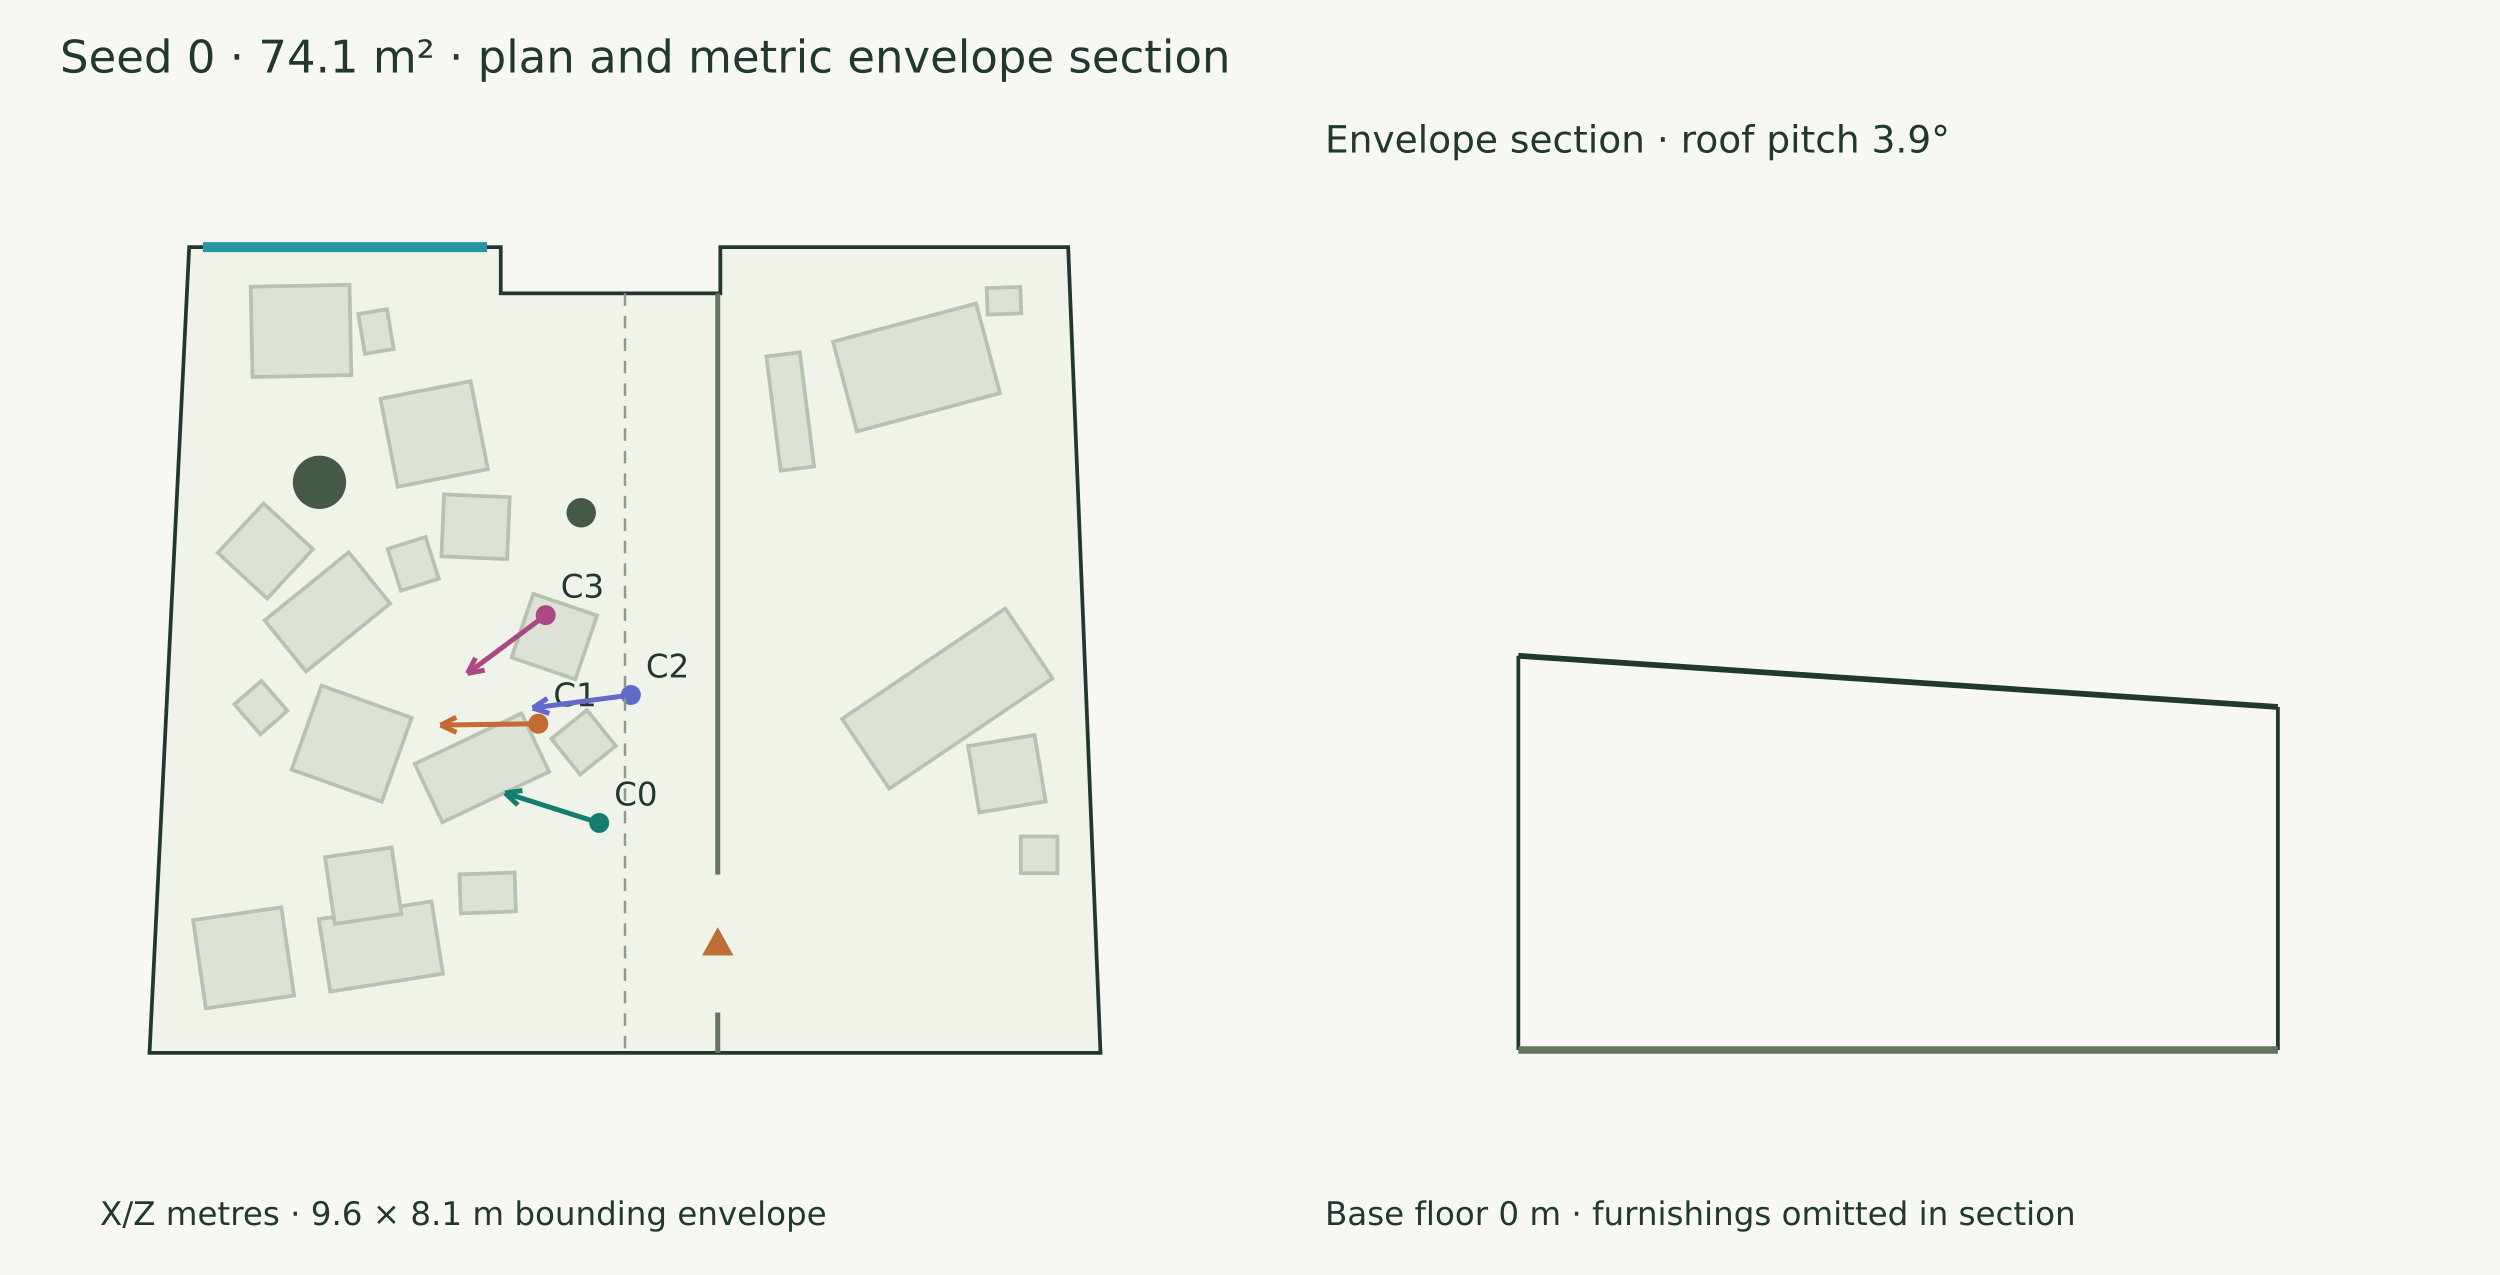
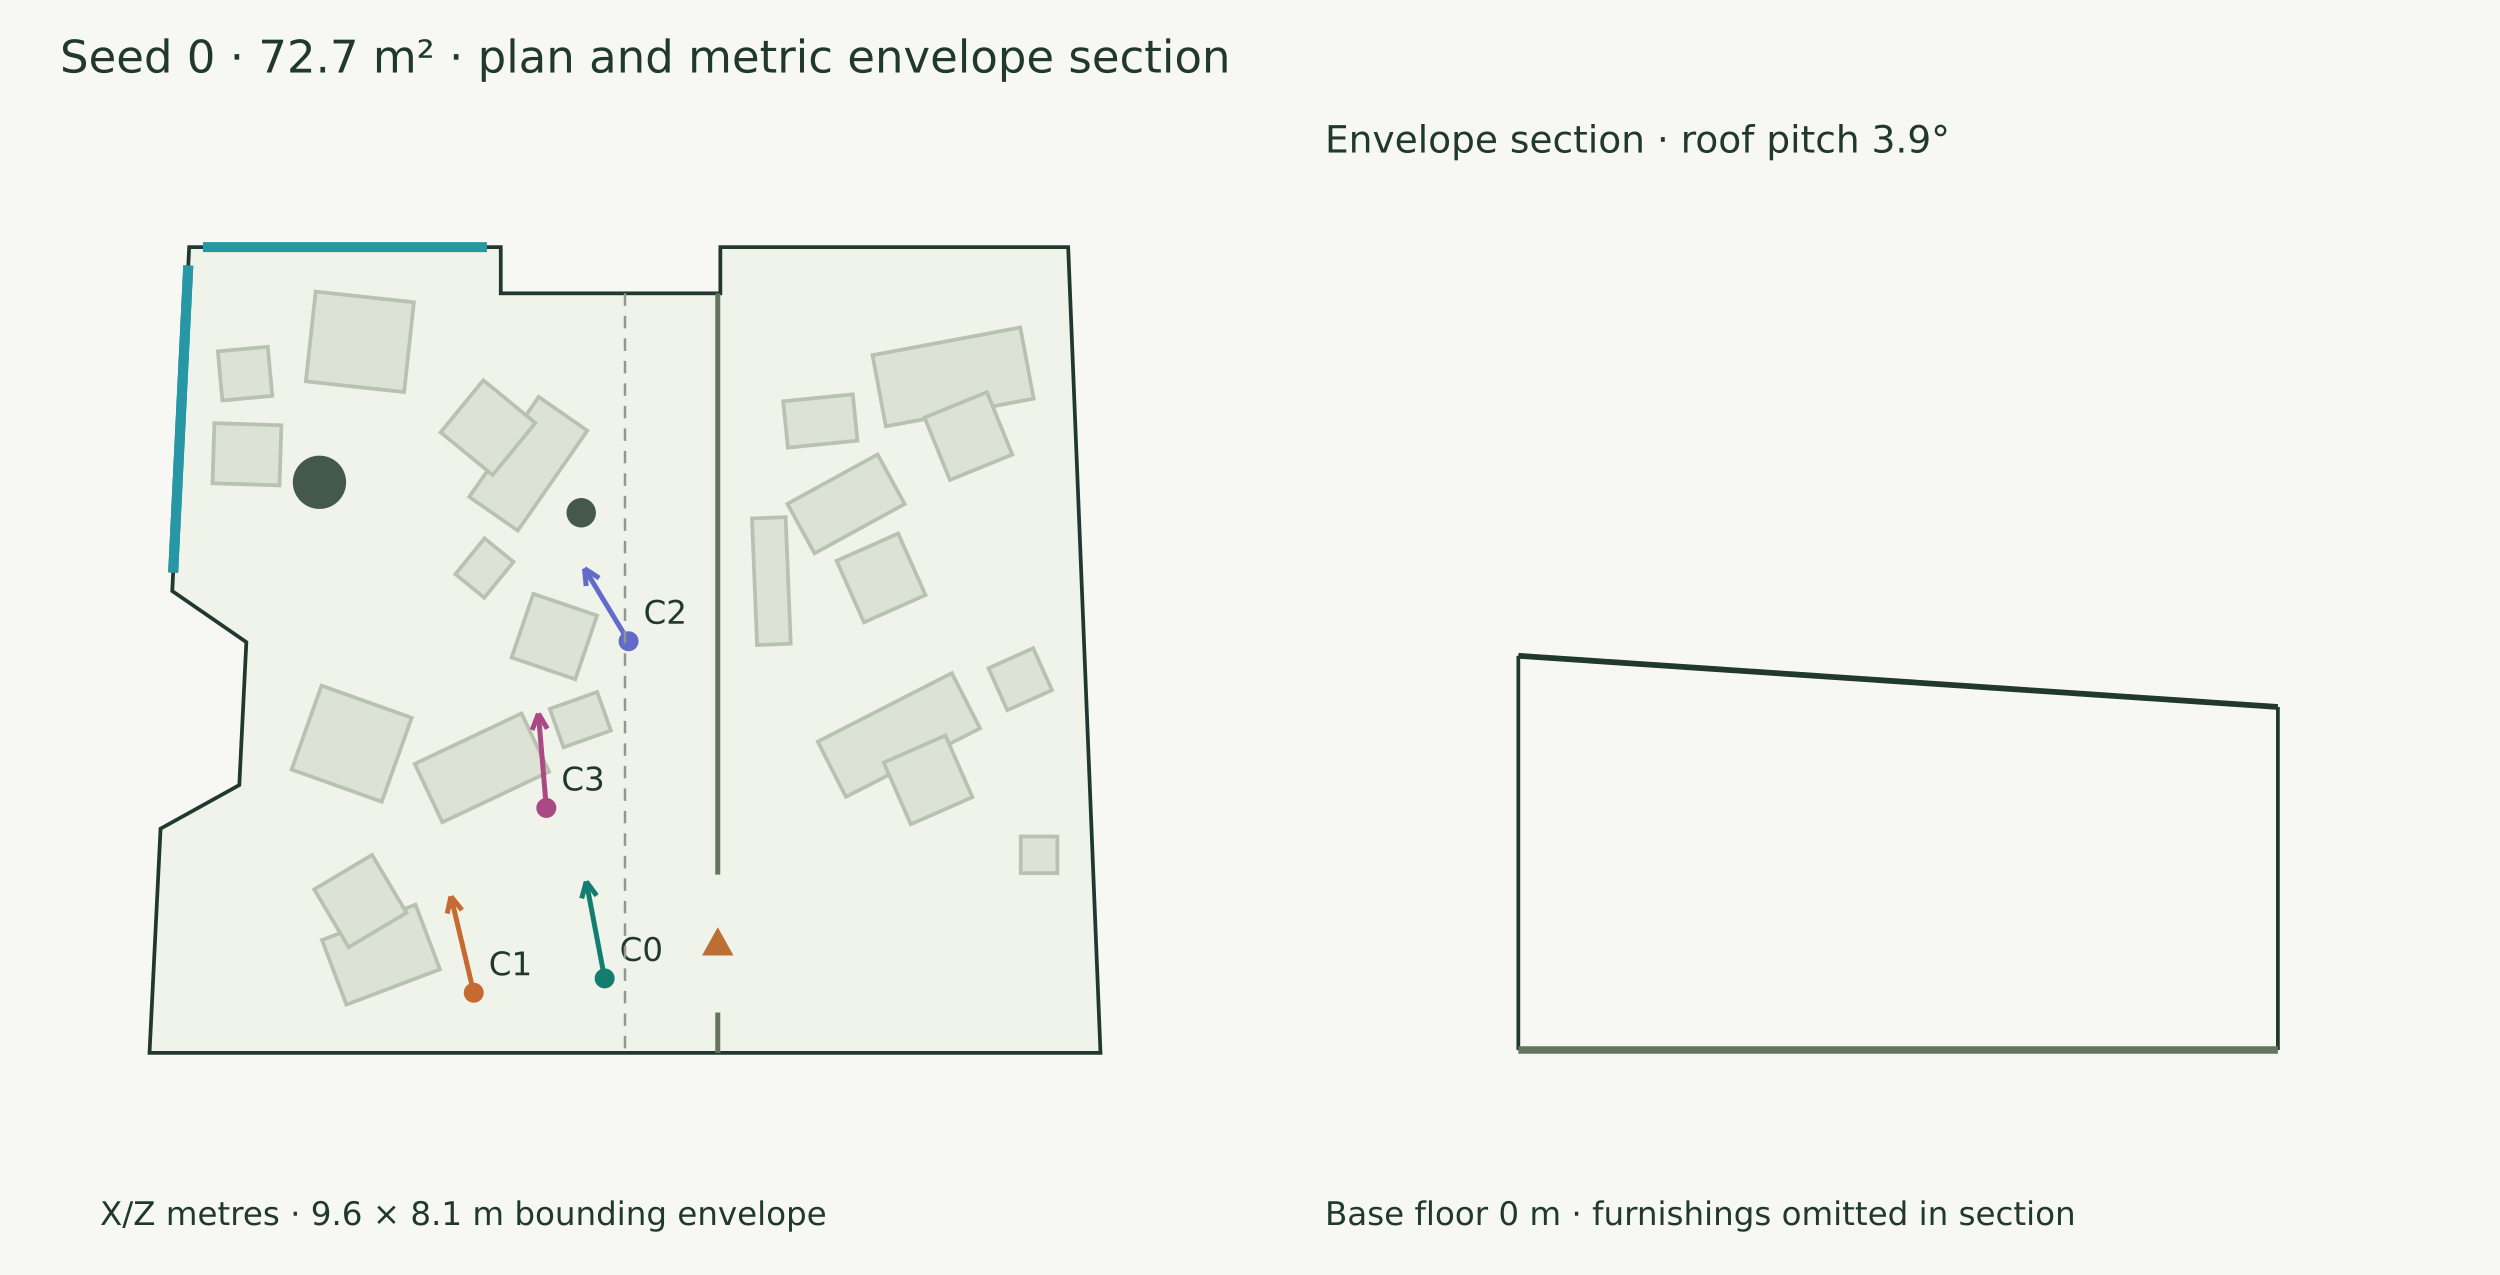
<svg xmlns="http://www.w3.org/2000/svg" width="1000" height="510" viewBox="0 0 1000 510">
  <rect width="100%" height="100%" fill="#f7f8f3" />
  <g font-family="DejaVu Sans" fill="#20382e">
-     <text x="24.000" y="29.000" font-size="18">Seed 0 · 74.1 m² · plan and metric envelope section</text>
-     <polygon points="75.672,98.846 200.308,98.846 200.308,117.336 288.138,117.336 288.138,98.846 427.272,98.846 440.194,421.154 59.806,421.154" fill="#eff3e9" stroke="#20382e" stroke-width="1.5" />
+     <text x="24.000" y="29.000" font-size="18">Seed 0 · 72.7 m² · plan and metric envelope section</text>
+     <polygon points="75.672,98.846 200.308,98.846 200.308,117.336 288.138,117.336 288.138,98.846 427.272,98.846 440.194,421.154 59.806,421.154 64.221,331.464 95.723,314.017 98.536,256.866 68.900,236.409" fill="#eff3e9" stroke="#20382e" stroke-width="1.5" />
    <polygon points="219.638,308.702 176.926,328.887 165.893,305.539 208.605,285.354" fill="#dce3d6" stroke="#b7c2b0" stroke-width="1.5" />
    <polygon points="238.817,246.216 230.135,271.715 204.637,263.033 213.319,237.534" fill="#dce3d6" stroke="#b7c2b0" stroke-width="1.5" />
    <polygon points="164.672,287.132 152.693,320.689 116.640,307.819 128.619,274.262" fill="#dce3d6" stroke="#b7c2b0" stroke-width="1.5" />
-     <polygon points="156.060,241.387 122.421,268.607 105.858,248.138 139.498,220.918" fill="#dce3d6" stroke="#b7c2b0" stroke-width="1.5" />
-     <polygon points="125.190,219.659 106.879,239.414 87.124,221.103 105.435,201.348" fill="#dce3d6" stroke="#b7c2b0" stroke-width="1.5" />
-     <polygon points="177.201,389.460 132.117,396.633 127.516,367.711 172.600,360.539" fill="#dce3d6" stroke="#b7c2b0" stroke-width="1.5" />
-     <polygon points="160.569,365.638 133.917,369.539 130.015,342.887 156.667,338.986" fill="#dce3d6" stroke="#b7c2b0" stroke-width="1.5" />
-     <polygon points="143.298,125.618 154.788,123.669 157.486,139.578 145.996,141.526" fill="#dce3d6" stroke="#b7c2b0" stroke-width="1.5" />
-     <polygon points="336.831,287.545 402.112,243.394 421.008,271.333 355.726,315.484" fill="#dce3d6" stroke="#b7c2b0" stroke-width="1.5" />
-     <polygon points="391.691,325.007 387.247,298.440 413.814,293.997 418.258,320.564" fill="#dce3d6" stroke="#b7c2b0" stroke-width="1.5" />
-     <polygon points="333.187,136.699 390.420,121.406 400.005,157.275 342.772,172.569" fill="#dce3d6" stroke="#b7c2b0" stroke-width="1.5" />
-     <polygon points="394.650,115.262 408.084,114.722 408.509,125.306 395.076,125.846" fill="#dce3d6" stroke="#b7c2b0" stroke-width="1.5" />
-     <polygon points="319.918,140.915 325.658,186.582 312.295,188.262 306.555,142.595" fill="#dce3d6" stroke="#b7c2b0" stroke-width="1.5" />
-     <polygon points="82.342,403.316 77.248,368.032 112.532,362.937 117.627,398.222" fill="#dce3d6" stroke="#b7c2b0" stroke-width="1.5" />
+     <polygon points="234.918,172.266 207.114,212.255 187.697,198.754 215.500,158.766" fill="#dce3d6" stroke="#b7c2b0" stroke-width="1.5" />
+     <polygon points="214.152,169.184 197.070,190.010 176.243,172.929 193.325,152.102" fill="#dce3d6" stroke="#b7c2b0" stroke-width="1.5" />
+     <polygon points="175.969,387.718 138.553,401.848 128.793,376.002 166.208,361.872" fill="#dce3d6" stroke="#b7c2b0" stroke-width="1.5" />
+     <polygon points="162.596,365.108 139.452,378.888 125.672,355.744 148.816,341.964" fill="#dce3d6" stroke="#b7c2b0" stroke-width="1.5" />
+     <polygon points="327.091,296.647 380.731,269.240 392.015,291.325 338.375,318.732" fill="#dce3d6" stroke="#b7c2b0" stroke-width="1.5" />
+     <polygon points="353.483,305.019 378.149,294.197 388.971,318.863 364.305,329.686" fill="#dce3d6" stroke="#b7c2b0" stroke-width="1.5" />
+     <polygon points="349.003,142.062 408.114,130.984 413.452,159.465 354.341,170.544" fill="#dce3d6" stroke="#b7c2b0" stroke-width="1.5" />
+     <polygon points="369.826,167.008 394.785,156.877 404.916,181.835 379.957,191.966" fill="#dce3d6" stroke="#b7c2b0" stroke-width="1.5" />
+     <polygon points="314.961,201.535 351.021,181.779 361.874,201.590 325.815,221.346" fill="#dce3d6" stroke="#b7c2b0" stroke-width="1.5" />
+     <polygon points="334.645,224.312 359.267,213.389 370.190,238.011 345.568,248.934" fill="#dce3d6" stroke="#b7c2b0" stroke-width="1.5" />
+     <polygon points="314.254,206.850 316.289,257.475 302.832,258.016 300.797,207.391" fill="#dce3d6" stroke="#b7c2b0" stroke-width="1.5" />
    <polygon points="408.306,334.602 422.963,334.602 422.963,349.259 408.306,349.259" fill="#dce3d6" stroke="#b7c2b0" stroke-width="1.5" />
-     <polygon points="206.373,364.564 184.317,365.328 183.778,349.751 205.833,348.987" fill="#dce3d6" stroke="#b7c2b0" stroke-width="1.5" />
-     <polygon points="114.981,284.323 104.149,293.731 93.728,281.733 104.561,272.325" fill="#dce3d6" stroke="#b7c2b0" stroke-width="1.5" />
-     <polygon points="246.313,298.355 232.066,309.815 220.532,295.476 234.779,284.016" fill="#dce3d6" stroke="#b7c2b0" stroke-width="1.5" />
-     <polygon points="101.010,150.814 100.282,114.705 139.803,113.908 140.531,150.017" fill="#dce3d6" stroke="#b7c2b0" stroke-width="1.5" />
-     <polygon points="170.206,214.763 175.500,231.485 160.355,236.279 155.061,219.558" fill="#dce3d6" stroke="#b7c2b0" stroke-width="1.5" />
-     <polygon points="177.632,197.774 203.894,198.900 202.833,223.666 176.571,222.540" fill="#dce3d6" stroke="#b7c2b0" stroke-width="1.5" />
-     <polygon points="152.195,159.484 188.251,152.444 195.126,187.658 159.071,194.698" fill="#dce3d6" stroke="#b7c2b0" stroke-width="1.5" />
+     <polygon points="313.280,160.520 341.111,157.716 342.978,176.250 315.147,179.054" fill="#dce3d6" stroke="#b7c2b0" stroke-width="1.5" />
+     <polygon points="395.385,267.292 413.275,259.278 420.793,276.059 402.903,284.074" fill="#dce3d6" stroke="#b7c2b0" stroke-width="1.5" />
+     <polygon points="205.385,224.761 193.728,239.084 182.145,229.657 193.802,215.334" fill="#dce3d6" stroke="#b7c2b0" stroke-width="1.5" />
+     <polygon points="244.336,292.192 225.391,298.923 219.924,283.535 238.869,276.804" fill="#dce3d6" stroke="#b7c2b0" stroke-width="1.5" />
+     <polygon points="165.558,120.919 161.652,156.823 122.355,152.549 126.260,116.644" fill="#dce3d6" stroke="#b7c2b0" stroke-width="1.5" />
+     <polygon points="111.797,194.157 84.998,193.319 85.750,169.275 112.549,170.114" fill="#dce3d6" stroke="#b7c2b0" stroke-width="1.5" />
+     <polygon points="107.108,138.711 108.908,158.356 88.943,160.186 87.142,140.541" fill="#dce3d6" stroke="#b7c2b0" stroke-width="1.5" />
    <circle cx="232.488" cy="205.104" r="5.888" fill="#45594a" />
    <circle cx="127.786" cy="192.922" r="10.661" fill="#45594a" />
    <path d="M287.105,117.336 L287.105,349.840" stroke="#65745f" stroke-width="2" fill="none" />
    <path d="M287.105,405.014 L287.105,421.154" stroke="#65745f" stroke-width="2" fill="none" />
    <polygon points="287.105,372.427 282.105,381.427 292.105,381.427" fill="#bc6e35" stroke="#bc6e35" stroke-width="1.5" />
    <path d="M81.183,98.846 L194.796,98.846" stroke="#2797a5" stroke-width="4" fill="none" />
-     <path d="M239.677,329.184 L202.054,317.188" stroke="#147d70" stroke-width="2" fill="none" />
-     <path d="M202.054,317.188 L208.984,316.202" stroke="#147d70" stroke-width="2" fill="none" />
-     <path d="M202.054,317.188 L207.135,322.004" stroke="#147d70" stroke-width="2" fill="none" />
-     <circle cx="239.677" cy="329.184" r="4" fill="#147d70" />
-     <text x="245.677" y="322.184" font-size="13">C0</text>
-     <path d="M215.336,289.498 L176.228,290.026" stroke="#c56a33" stroke-width="2" fill="none" />
-     <path d="M176.228,290.026 L182.490,286.897" stroke="#c56a33" stroke-width="2" fill="none" />
-     <path d="M176.228,290.026 L182.572,292.986" stroke="#c56a33" stroke-width="2" fill="none" />
-     <circle cx="215.336" cy="289.498" r="4" fill="#c56a33" />
-     <text x="221.336" y="282.498" font-size="13">C1</text>
-     <path d="M252.350,277.992 L213.086,283.196" stroke="#626aca" stroke-width="2" fill="none" />
-     <path d="M213.086,283.196 L218.935,279.350" stroke="#626aca" stroke-width="2" fill="none" />
-     <path d="M213.086,283.196 L219.735,285.386" stroke="#626aca" stroke-width="2" fill="none" />
-     <circle cx="252.35" cy="277.992" r="4" fill="#626aca" />
-     <text x="258.350" y="270.992" font-size="13">C2</text>
-     <path d="M218.289,246.059 L186.989,269.365" stroke="#aa4984" stroke-width="2" fill="none" />
-     <path d="M186.989,269.365 L190.226,263.159" stroke="#aa4984" stroke-width="2" fill="none" />
-     <path d="M186.989,269.365 L193.863,268.043" stroke="#aa4984" stroke-width="2" fill="none" />
-     <circle cx="218.289" cy="246.059" r="4" fill="#aa4984" />
-     <text x="224.289" y="239.059" font-size="13">C3</text>
+     <path d="M69.264,229.025 L75.309,106.230" stroke="#2797a5" stroke-width="4" fill="none" />
+     <path d="M69.264,229.025 L75.309,106.230" stroke="#2797a5" stroke-width="4" fill="none" />
+     <path d="M241.859,391.364 L234.495,352.615" stroke="#147d70" stroke-width="2" fill="none" />
+     <path d="M234.495,352.615 L238.663,358.239" stroke="#147d70" stroke-width="2" fill="none" />
+     <path d="M234.495,352.615 L232.680,359.376" stroke="#147d70" stroke-width="2" fill="none" />
+     <circle cx="241.859" cy="391.364" r="4" fill="#147d70" />
+     <text x="247.859" y="384.364" font-size="13">C0</text>
+     <path d="M189.502,397.096 L180.376,358.594" stroke="#c56a33" stroke-width="2" fill="none" />
+     <path d="M180.376,358.594 L184.792,364.025" stroke="#c56a33" stroke-width="2" fill="none" />
+     <path d="M180.376,358.594 L178.867,365.430" stroke="#c56a33" stroke-width="2" fill="none" />
+     <circle cx="189.502" cy="397.096" r="4" fill="#c56a33" />
+     <text x="195.502" y="390.096" font-size="13">C1</text>
+     <path d="M251.418,256.497 L233.802,227.436" stroke="#626aca" stroke-width="2" fill="none" />
+     <path d="M233.802,227.436 L239.673,231.248" stroke="#626aca" stroke-width="2" fill="none" />
+     <path d="M233.802,227.436 L234.465,234.405" stroke="#626aca" stroke-width="2" fill="none" />
+     <circle cx="251.418" cy="256.497" r="4" fill="#626aca" />
+     <text x="257.418" y="249.497" font-size="13">C2</text>
+     <path d="M218.532,323.175 L215.365,285.458" stroke="#aa4984" stroke-width="2" fill="none" />
+     <path d="M215.365,285.458 L218.926,291.484" stroke="#aa4984" stroke-width="2" fill="none" />
+     <path d="M215.365,285.458 L212.858,291.994" stroke="#aa4984" stroke-width="2" fill="none" />
+     <circle cx="218.532" cy="323.175" r="4" fill="#aa4984" />
+     <text x="224.532" y="316.175" font-size="13">C3</text>
    <text x="40.000" y="490.000" font-size="13">X/Z metres · 9.6 × 8.1 m bounding envelope</text>
    <path d="M250.000,117.336 L250.000,421.154" stroke="#909a8b" stroke-width="1" stroke-dasharray="5 4" fill="none" />
    <path d="M607.336,262.332 L911.154,282.795" stroke="#20382e" stroke-width="2.3" fill="none" />
    <path d="M607.336,420.000 L607.336,262.332" stroke="#20382e" stroke-width="1.5" fill="none" />
    <path d="M911.154,420.000 L911.154,282.795" stroke="#20382e" stroke-width="1.5" fill="none" />
    <path d="M607.336,420.000 L911.154,420.000" stroke="#65745f" stroke-width="3" fill="none" />
    <path d="M607.336,420.000 L607.336,420.000" stroke="#8d9a85" stroke-width="1" fill="none" />
    <path d="M911.154,420.000 L911.154,420.000" stroke="#8d9a85" stroke-width="1" fill="none" />
    <text x="530.000" y="61.000" font-size="15">Envelope section · roof pitch 3.9°</text>
    <text x="530.000" y="490.000" font-size="13">Base floor 0 m · furnishings omitted in section</text>
  </g>
</svg>
